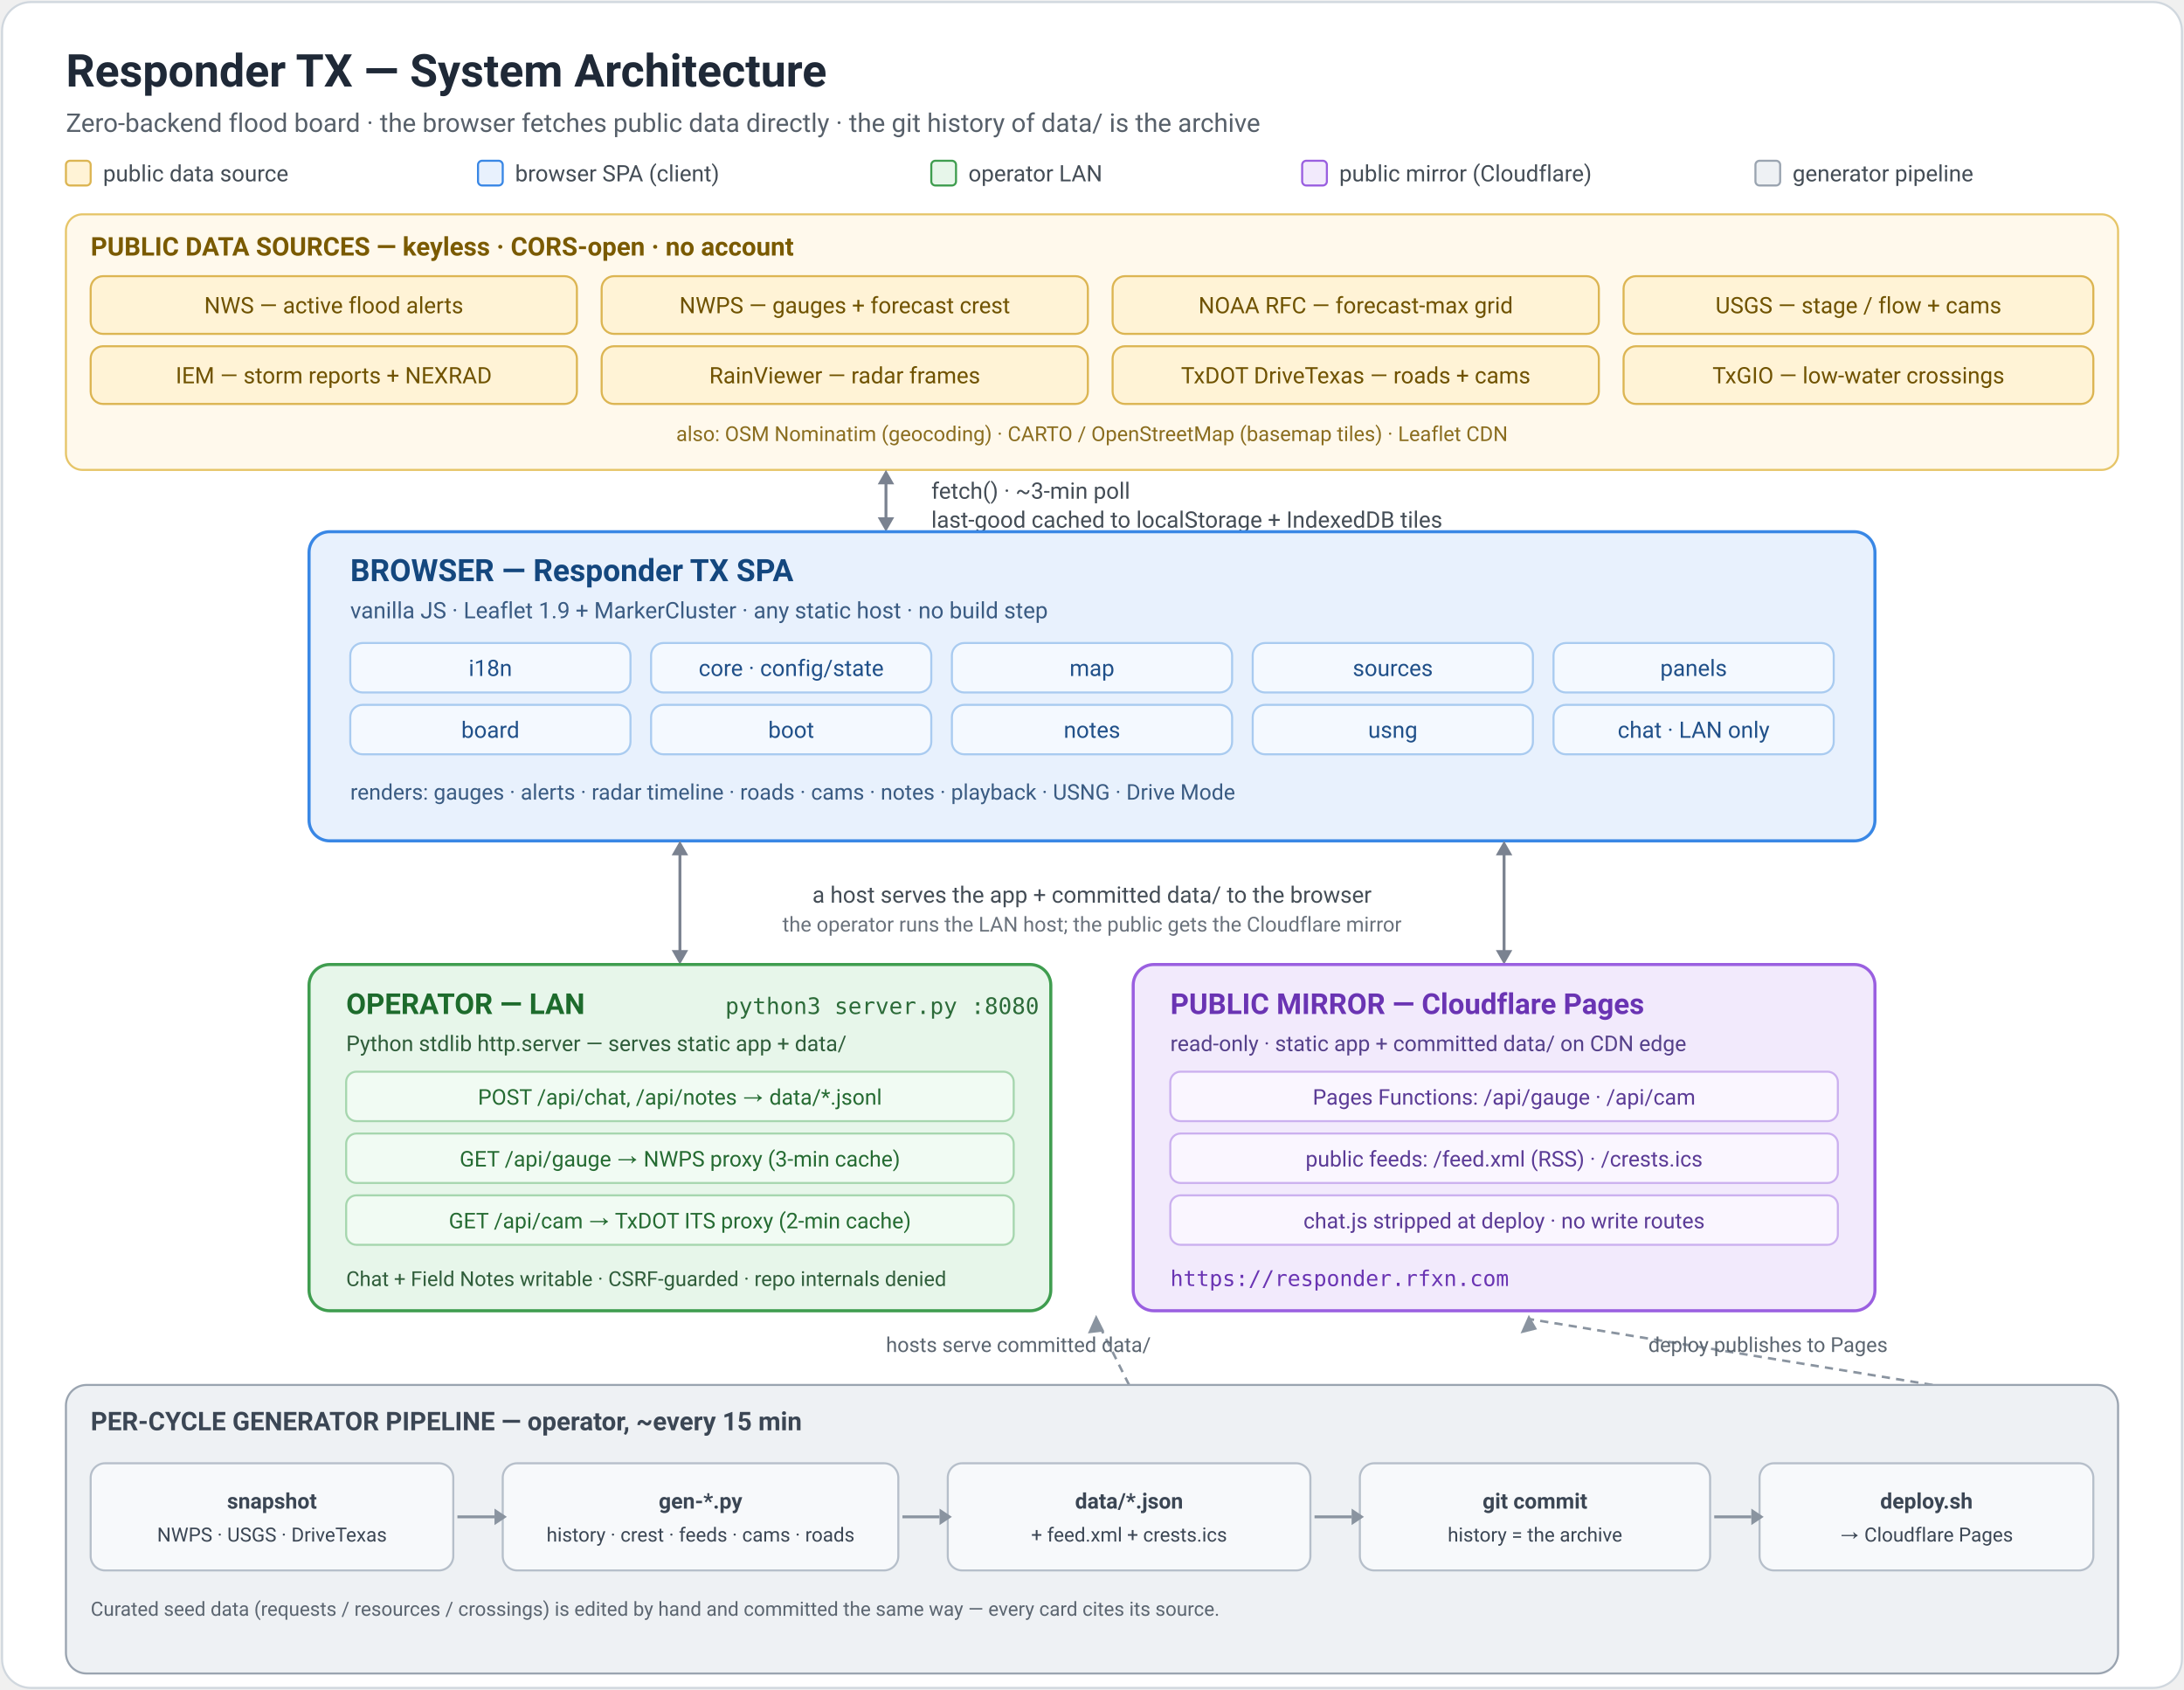
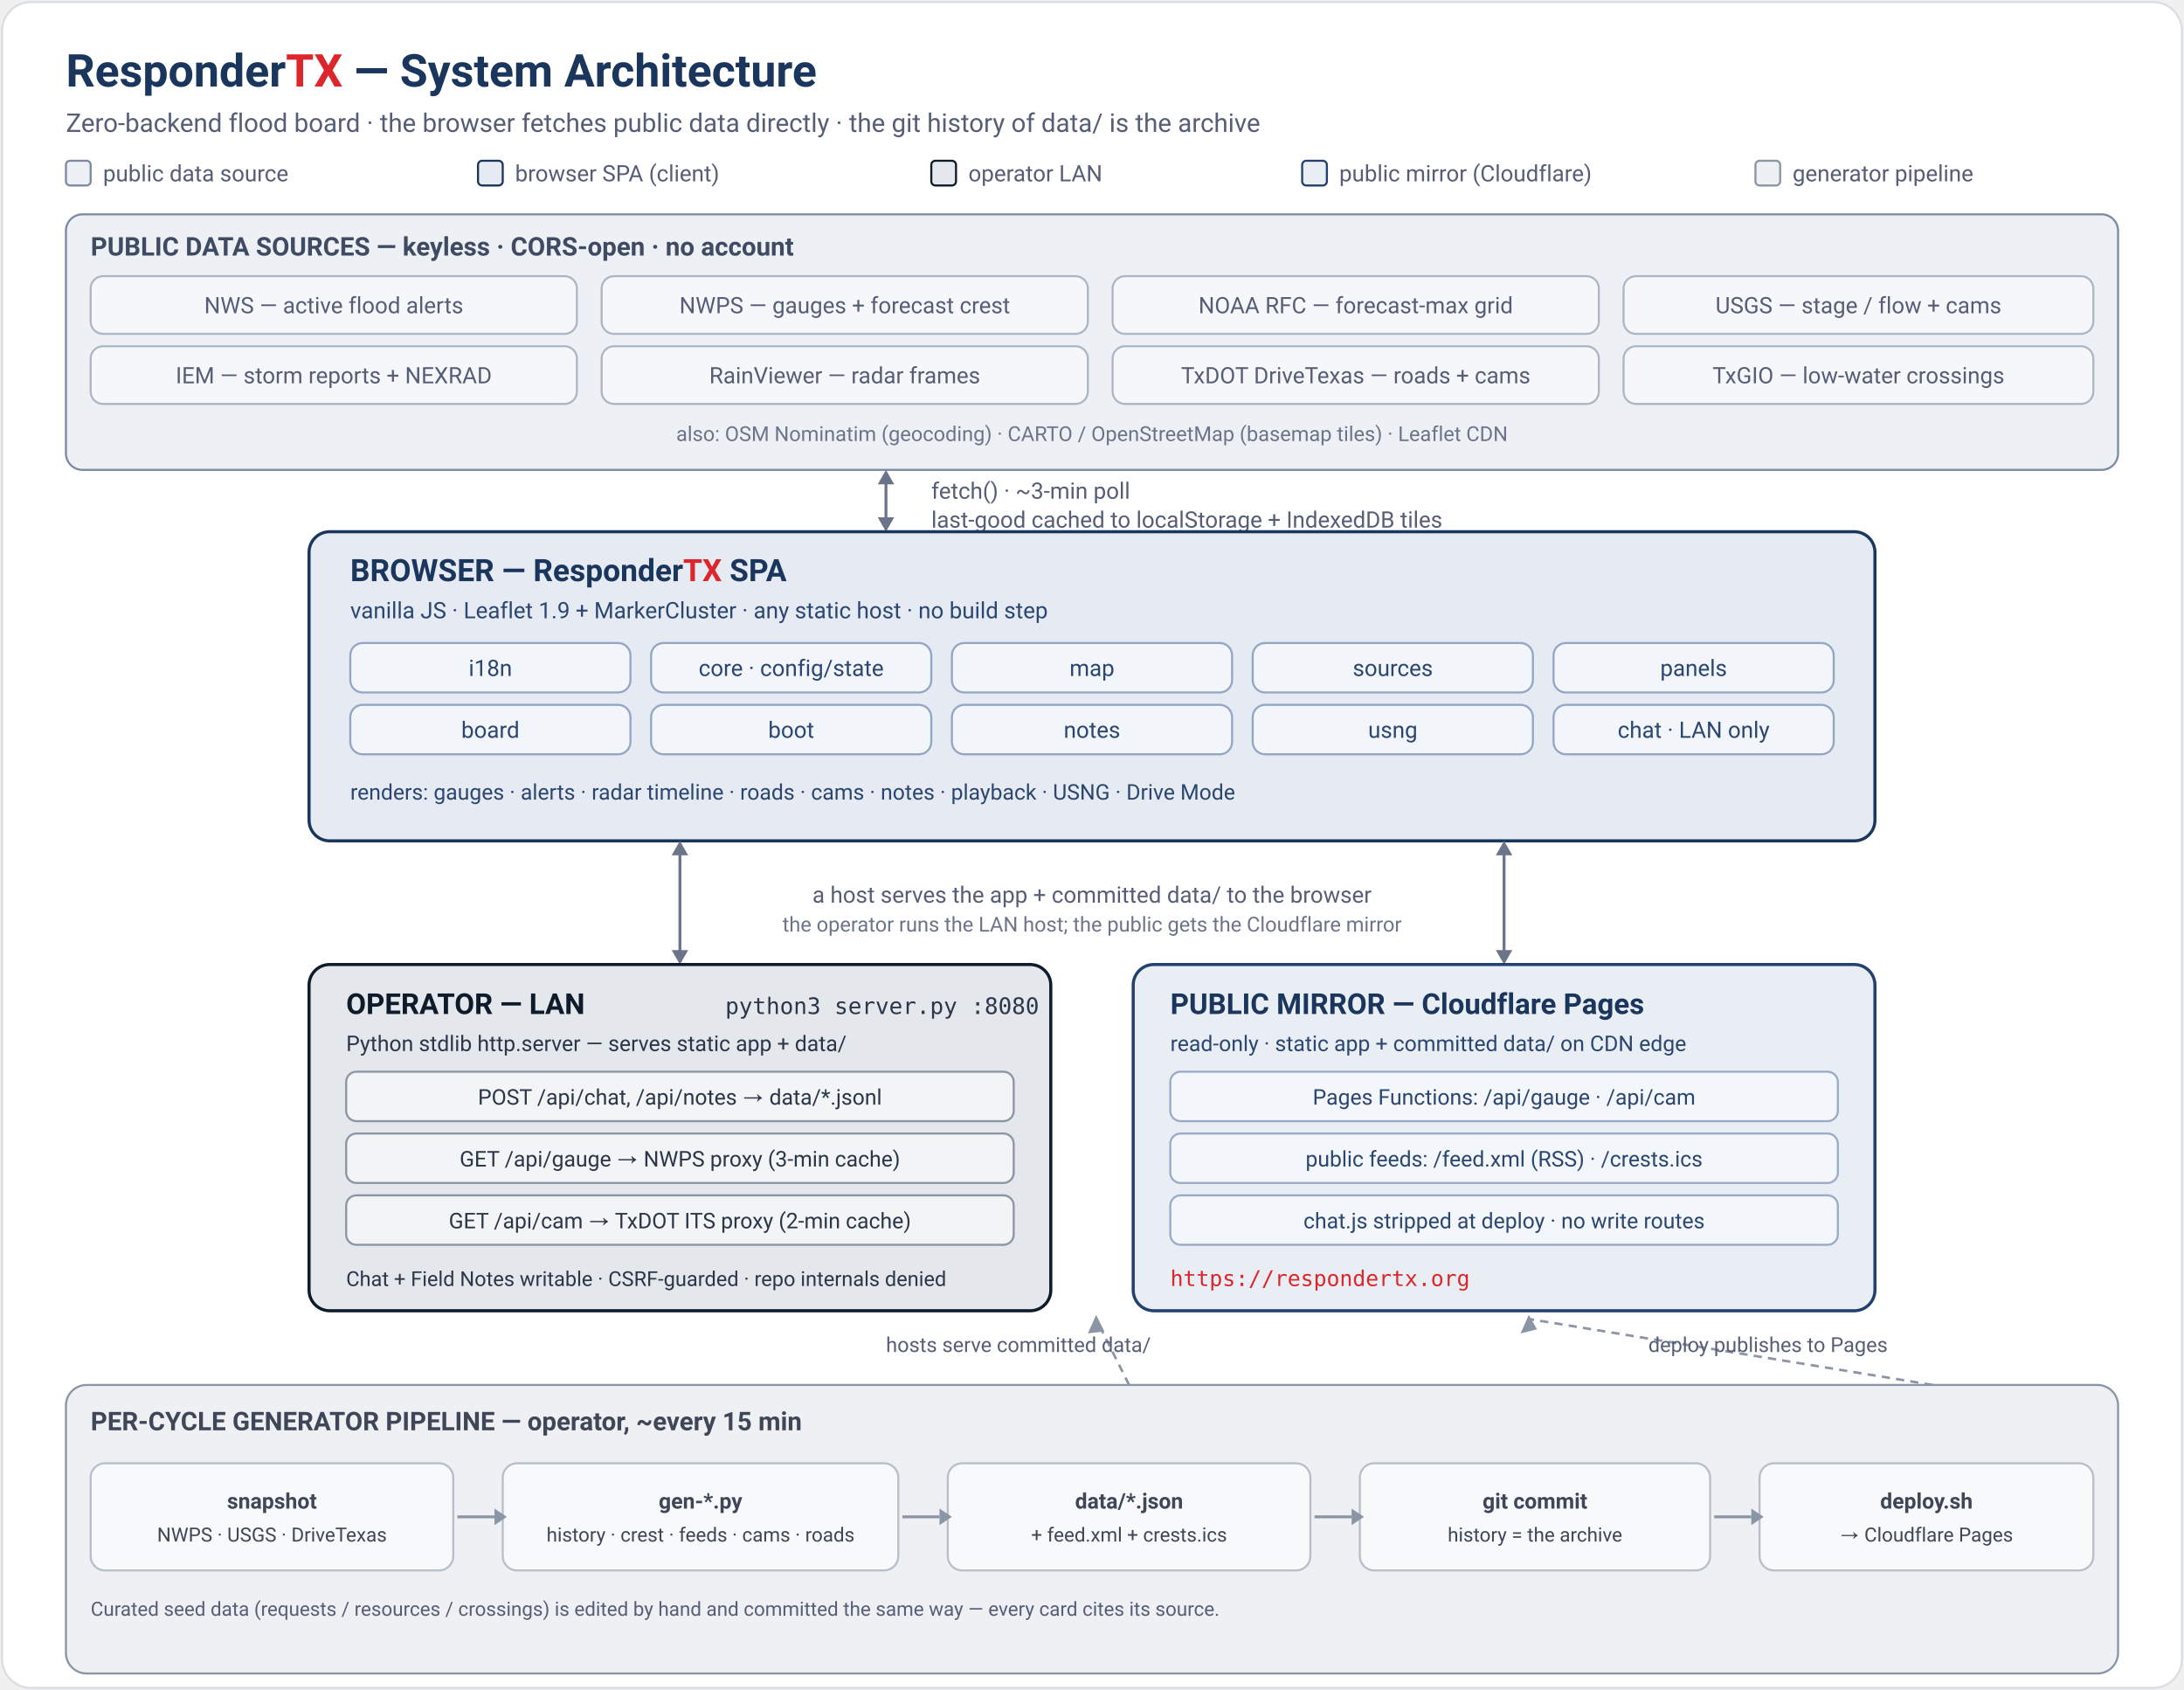
- <svg xmlns="http://www.w3.org/2000/svg" viewBox="0 0 1060 820" width="1060" height="820" font-family="system-ui, -apple-system, 'Segoe UI', Roboto, Helvetica, Arial, sans-serif" role="img" aria-label="Responder TX system architecture diagram">
-   <rect x="1" y="1" width="1058" height="818" rx="14" fill="#ffffff" stroke="#d0d7de" stroke-width="1" />
-   <text x="32" y="42" font-size="22" font-weight="700" fill="#1f2937">Responder TX — System Architecture</text>
-   <text x="32" y="64" font-size="12.5" fill="#57606a">Zero-backend flood board · the browser fetches public data directly · the git history of data/ is the archive</text>
-   <g font-size="11" fill="#444d56">
-     <rect x="32" y="78" width="12" height="12" rx="2" fill="#fff3d6" stroke="#dcb552" />
+ <svg xmlns="http://www.w3.org/2000/svg" viewBox="0 0 1060 820" width="1060" height="820" font-family="system-ui, -apple-system, 'Segoe UI', Roboto, Helvetica, Arial, sans-serif" role="img" aria-label="ResponderTX system architecture diagram">
+   <rect x="1" y="1" width="1058" height="818" rx="14" fill="#ffffff" stroke="#D9DEE3" stroke-width="1" />
+   <text x="32" y="42" font-size="22" font-weight="700" fill="#1B365D">Responder<tspan fill="#DC262B">TX</tspan> — System Architecture</text>
+   <text x="32" y="64" font-size="12.5" fill="#565E77">Zero-backend flood board · the browser fetches public data directly · the git history of data/ is the archive</text>
+   <g font-size="11" fill="#565E77">
+     <rect x="32" y="78" width="12" height="12" rx="2" fill="#edf0f5" stroke="#7c8aa3" />
    <text x="50" y="88">public data source</text>
-     <rect x="232" y="78" width="12" height="12" rx="2" fill="#e8f1fd" stroke="#3987e5" />
+     <rect x="232" y="78" width="12" height="12" rx="2" fill="#e6ebf3" stroke="#1B365D" />
    <text x="250" y="88">browser SPA (client)</text>
-     <rect x="452" y="78" width="12" height="12" rx="2" fill="#e7f6ea" stroke="#3f9d4f" />
+     <rect x="452" y="78" width="12" height="12" rx="2" fill="#e4e7ec" stroke="#0D1B2A" />
    <text x="470" y="88">operator LAN</text>
-     <rect x="632" y="78" width="12" height="12" rx="2" fill="#f2eafc" stroke="#9a5fe0" />
+     <rect x="632" y="78" width="12" height="12" rx="2" fill="#e9edf4" stroke="#24406e" />
    <text x="650" y="88">public mirror (Cloudflare)</text>
-     <rect x="852" y="78" width="12" height="12" rx="2" fill="#eef1f4" stroke="#9aa4b0" />
+     <rect x="852" y="78" width="12" height="12" rx="2" fill="#eef0f3" stroke="#8b95a5" />
    <text x="870" y="88">generator pipeline</text>
  </g>
-   <rect x="32" y="104" width="996" height="124" rx="8" fill="#fff9ec" stroke="#e6c568" />
-   <text x="44" y="124" font-size="12.5" font-weight="700" fill="#7a5a00">PUBLIC DATA SOURCES — keyless · CORS-open · no account</text>
-   <g font-size="11" fill="#6f5200">
-     <rect x="44" y="134" width="236" height="28" rx="6" fill="#fff3d6" stroke="#dcb552" />
+   <rect x="32" y="104" width="996" height="124" rx="8" fill="#edf0f5" stroke="#7c8aa3" />
+   <text x="44" y="124" font-size="12.5" font-weight="700" fill="#3f4a63">PUBLIC DATA SOURCES — keyless · CORS-open · no account</text>
+   <g font-size="11" fill="#565E77">
+     <rect x="44" y="134" width="236" height="28" rx="6" fill="#f6f7fb" stroke="#aeb6c6" />
    <text x="162" y="152" text-anchor="middle">NWS — active flood alerts</text>
-     <rect x="292" y="134" width="236" height="28" rx="6" fill="#fff3d6" stroke="#dcb552" />
+     <rect x="292" y="134" width="236" height="28" rx="6" fill="#f6f7fb" stroke="#aeb6c6" />
    <text x="410" y="152" text-anchor="middle">NWPS — gauges + forecast crest</text>
-     <rect x="540" y="134" width="236" height="28" rx="6" fill="#fff3d6" stroke="#dcb552" />
+     <rect x="540" y="134" width="236" height="28" rx="6" fill="#f6f7fb" stroke="#aeb6c6" />
    <text x="658" y="152" text-anchor="middle">NOAA RFC — forecast-max grid</text>
-     <rect x="788" y="134" width="228" height="28" rx="6" fill="#fff3d6" stroke="#dcb552" />
+     <rect x="788" y="134" width="228" height="28" rx="6" fill="#f6f7fb" stroke="#aeb6c6" />
    <text x="902" y="152" text-anchor="middle">USGS — stage / flow + cams</text>
-     <rect x="44" y="168" width="236" height="28" rx="6" fill="#fff3d6" stroke="#dcb552" />
+     <rect x="44" y="168" width="236" height="28" rx="6" fill="#f6f7fb" stroke="#aeb6c6" />
    <text x="162" y="186" text-anchor="middle">IEM — storm reports + NEXRAD</text>
-     <rect x="292" y="168" width="236" height="28" rx="6" fill="#fff3d6" stroke="#dcb552" />
+     <rect x="292" y="168" width="236" height="28" rx="6" fill="#f6f7fb" stroke="#aeb6c6" />
    <text x="410" y="186" text-anchor="middle">RainViewer — radar frames</text>
-     <rect x="540" y="168" width="236" height="28" rx="6" fill="#fff3d6" stroke="#dcb552" />
+     <rect x="540" y="168" width="236" height="28" rx="6" fill="#f6f7fb" stroke="#aeb6c6" />
    <text x="658" y="186" text-anchor="middle">TxDOT DriveTexas — roads + cams</text>
-     <rect x="788" y="168" width="228" height="28" rx="6" fill="#fff3d6" stroke="#dcb552" />
+     <rect x="788" y="168" width="228" height="28" rx="6" fill="#f6f7fb" stroke="#aeb6c6" />
    <text x="902" y="186" text-anchor="middle">TxGIO — low-water crossings</text>
  </g>
-   <text x="530" y="214" font-size="10" fill="#8a6d1f" text-anchor="middle">also: OSM Nominatim (geocoding) · CARTO / OpenStreetMap (basemap tiles) · Leaflet CDN</text>
-   <line x1="430" y1="234" x2="430" y2="252" stroke="#7a8290" stroke-width="1.4" />
-   <polygon points="426,235 434,235 430,228" fill="#7a8290" />
-   <polygon points="426,251 434,251 430,258" fill="#7a8290" />
-   <text x="452" y="242" font-size="11" fill="#444d56">fetch() · ~3-min poll</text>
-   <text x="452" y="256" font-size="11" fill="#444d56">last-good cached to localStorage + IndexedDB tiles</text>
-   <rect x="150" y="258" width="760" height="150" rx="10" fill="#e8f1fd" stroke="#3987e5" stroke-width="1.5" />
-   <text x="170" y="282" font-size="15" font-weight="700" fill="#14477e">BROWSER — Responder TX SPA</text>
-   <text x="170" y="300" font-size="11" fill="#3a5b82">vanilla JS · Leaflet 1.9 + MarkerCluster · any static host · no build step</text>
-   <g font-size="11" fill="#205089">
-     <rect x="170" y="312" width="136" height="24" rx="6" fill="#f4f9ff" stroke="#a9cbf0" />
+   <text x="530" y="214" font-size="10" fill="#6b7488" text-anchor="middle">also: OSM Nominatim (geocoding) · CARTO / OpenStreetMap (basemap tiles) · Leaflet CDN</text>
+   <line x1="430" y1="234" x2="430" y2="252" stroke="#6b7488" stroke-width="1.4" />
+   <polygon points="426,235 434,235 430,228" fill="#6b7488" />
+   <polygon points="426,251 434,251 430,258" fill="#6b7488" />
+   <text x="452" y="242" font-size="11" fill="#565E77">fetch() · ~3-min poll</text>
+   <text x="452" y="256" font-size="11" fill="#565E77">last-good cached to localStorage + IndexedDB tiles</text>
+   <rect x="150" y="258" width="760" height="150" rx="10" fill="#e6ebf3" stroke="#1B365D" stroke-width="1.5" />
+   <text x="170" y="282" font-size="15" font-weight="700" fill="#1B365D">BROWSER — Responder<tspan fill="#DC262B">TX</tspan> SPA</text>
+   <text x="170" y="300" font-size="11" fill="#2b4670">vanilla JS · Leaflet 1.9 + MarkerCluster · any static host · no build step</text>
+   <g font-size="11" fill="#2b4670">
+     <rect x="170" y="312" width="136" height="24" rx="6" fill="#f2f5fa" stroke="#93a6c4" />
    <text x="238" y="328" text-anchor="middle">i18n</text>
-     <rect x="316" y="312" width="136" height="24" rx="6" fill="#f4f9ff" stroke="#a9cbf0" />
+     <rect x="316" y="312" width="136" height="24" rx="6" fill="#f2f5fa" stroke="#93a6c4" />
    <text x="384" y="328" text-anchor="middle">core · config/state</text>
-     <rect x="462" y="312" width="136" height="24" rx="6" fill="#f4f9ff" stroke="#a9cbf0" />
+     <rect x="462" y="312" width="136" height="24" rx="6" fill="#f2f5fa" stroke="#93a6c4" />
    <text x="530" y="328" text-anchor="middle">map</text>
-     <rect x="608" y="312" width="136" height="24" rx="6" fill="#f4f9ff" stroke="#a9cbf0" />
+     <rect x="608" y="312" width="136" height="24" rx="6" fill="#f2f5fa" stroke="#93a6c4" />
    <text x="676" y="328" text-anchor="middle">sources</text>
-     <rect x="754" y="312" width="136" height="24" rx="6" fill="#f4f9ff" stroke="#a9cbf0" />
+     <rect x="754" y="312" width="136" height="24" rx="6" fill="#f2f5fa" stroke="#93a6c4" />
    <text x="822" y="328" text-anchor="middle">panels</text>
-     <rect x="170" y="342" width="136" height="24" rx="6" fill="#f4f9ff" stroke="#a9cbf0" />
+     <rect x="170" y="342" width="136" height="24" rx="6" fill="#f2f5fa" stroke="#93a6c4" />
    <text x="238" y="358" text-anchor="middle">board</text>
-     <rect x="316" y="342" width="136" height="24" rx="6" fill="#f4f9ff" stroke="#a9cbf0" />
+     <rect x="316" y="342" width="136" height="24" rx="6" fill="#f2f5fa" stroke="#93a6c4" />
    <text x="384" y="358" text-anchor="middle">boot</text>
-     <rect x="462" y="342" width="136" height="24" rx="6" fill="#f4f9ff" stroke="#a9cbf0" />
+     <rect x="462" y="342" width="136" height="24" rx="6" fill="#f2f5fa" stroke="#93a6c4" />
    <text x="530" y="358" text-anchor="middle">notes</text>
-     <rect x="608" y="342" width="136" height="24" rx="6" fill="#f4f9ff" stroke="#a9cbf0" />
+     <rect x="608" y="342" width="136" height="24" rx="6" fill="#f2f5fa" stroke="#93a6c4" />
    <text x="676" y="358" text-anchor="middle">usng</text>
-     <rect x="754" y="342" width="136" height="24" rx="6" fill="#f4f9ff" stroke="#a9cbf0" />
+     <rect x="754" y="342" width="136" height="24" rx="6" fill="#f2f5fa" stroke="#93a6c4" />
    <text x="822" y="358" text-anchor="middle">chat · LAN only</text>
  </g>
-   <text x="170" y="388" font-size="10.5" fill="#3a5b82">renders: gauges · alerts · radar timeline · roads · cams · notes · playback · USNG · Drive Mode</text>
-   <line x1="330" y1="414" x2="330" y2="462" stroke="#7a8290" stroke-width="1.4" />
-   <polygon points="326,415 334,415 330,408" fill="#7a8290" />
-   <polygon points="326,461 334,461 330,468" fill="#7a8290" />
-   <line x1="730" y1="414" x2="730" y2="462" stroke="#7a8290" stroke-width="1.4" />
-   <polygon points="726,415 734,415 730,408" fill="#7a8290" />
-   <polygon points="726,461 734,461 730,468" fill="#7a8290" />
-   <text x="530" y="438" font-size="11" fill="#444d56" text-anchor="middle">a host serves the app + committed data/ to the browser</text>
-   <text x="530" y="452" font-size="10" fill="#6a727c" text-anchor="middle">the operator runs the LAN host; the public gets the Cloudflare mirror</text>
-   <rect x="150" y="468" width="360" height="168" rx="10" fill="#e7f6ea" stroke="#3f9d4f" stroke-width="1.5" />
-   <text x="168" y="492" font-size="14" font-weight="700" fill="#1d6b2c">OPERATOR — LAN</text>
-   <text x="352" y="492" font-size="11" fill="#2c6b39" font-family="ui-monospace, Consolas, monospace">python3 server.py :8080</text>
-   <text x="168" y="510" font-size="10.5" fill="#2f5d3a">Python stdlib http.server — serves static app + data/</text>
-   <g font-size="10.5" fill="#256b32">
-     <rect x="168" y="520" width="324" height="24" rx="5" fill="#f1fbf3" stroke="#a6d6ae" />
+   <text x="170" y="388" font-size="10.5" fill="#2b4670">renders: gauges · alerts · radar timeline · roads · cams · notes · playback · USNG · Drive Mode</text>
+   <line x1="330" y1="414" x2="330" y2="462" stroke="#6b7488" stroke-width="1.4" />
+   <polygon points="326,415 334,415 330,408" fill="#6b7488" />
+   <polygon points="326,461 334,461 330,468" fill="#6b7488" />
+   <line x1="730" y1="414" x2="730" y2="462" stroke="#6b7488" stroke-width="1.4" />
+   <polygon points="726,415 734,415 730,408" fill="#6b7488" />
+   <polygon points="726,461 734,461 730,468" fill="#6b7488" />
+   <text x="530" y="438" font-size="11" fill="#565E77" text-anchor="middle">a host serves the app + committed data/ to the browser</text>
+   <text x="530" y="452" font-size="10" fill="#6b7488" text-anchor="middle">the operator runs the LAN host; the public gets the Cloudflare mirror</text>
+   <rect x="150" y="468" width="360" height="168" rx="10" fill="#e4e7ec" stroke="#0D1B2A" stroke-width="1.5" />
+   <text x="168" y="492" font-size="14" font-weight="700" fill="#0D1B2A">OPERATOR — LAN</text>
+   <text x="352" y="492" font-size="11" fill="#2b3648" font-family="ui-monospace, Consolas, monospace">python3 server.py :8080</text>
+   <text x="168" y="510" font-size="10.5" fill="#2b3648">Python stdlib http.server — serves static app + data/</text>
+   <g font-size="10.5" fill="#2b3648">
+     <rect x="168" y="520" width="324" height="24" rx="5" fill="#f2f4f6" stroke="#8b95a5" />
    <text x="330" y="536" text-anchor="middle">POST /api/chat, /api/notes → data/*.jsonl</text>
-     <rect x="168" y="550" width="324" height="24" rx="5" fill="#f1fbf3" stroke="#a6d6ae" />
+     <rect x="168" y="550" width="324" height="24" rx="5" fill="#f2f4f6" stroke="#8b95a5" />
    <text x="330" y="566" text-anchor="middle">GET /api/gauge → NWPS proxy (3-min cache)</text>
-     <rect x="168" y="580" width="324" height="24" rx="5" fill="#f1fbf3" stroke="#a6d6ae" />
+     <rect x="168" y="580" width="324" height="24" rx="5" fill="#f2f4f6" stroke="#8b95a5" />
    <text x="330" y="596" text-anchor="middle">GET /api/cam → TxDOT ITS proxy (2-min cache)</text>
  </g>
-   <text x="168" y="624" font-size="10" fill="#2f5d3a">Chat + Field Notes writable · CSRF-guarded · repo internals denied</text>
-   <rect x="550" y="468" width="360" height="168" rx="10" fill="#f2eafc" stroke="#9a5fe0" stroke-width="1.5" />
-   <text x="568" y="492" font-size="14" font-weight="700" fill="#6a34b3">PUBLIC MIRROR — Cloudflare Pages</text>
-   <text x="568" y="510" font-size="10.5" fill="#55408a">read-only · static app + committed data/ on CDN edge</text>
-   <g font-size="10.5" fill="#5b3b96">
-     <rect x="568" y="520" width="324" height="24" rx="5" fill="#faf6ff" stroke="#cbb0ef" />
+   <text x="168" y="624" font-size="10" fill="#2b3648">Chat + Field Notes writable · CSRF-guarded · repo internals denied</text>
+   <rect x="550" y="468" width="360" height="168" rx="10" fill="#e9edf4" stroke="#24406e" stroke-width="1.5" />
+   <text x="568" y="492" font-size="14" font-weight="700" fill="#1B365D">PUBLIC MIRROR — Cloudflare Pages</text>
+   <text x="568" y="510" font-size="10.5" fill="#2b4670">read-only · static app + committed data/ on CDN edge</text>
+   <g font-size="10.5" fill="#2b4670">
+     <rect x="568" y="520" width="324" height="24" rx="5" fill="#f3f6fb" stroke="#9aabc8" />
    <text x="730" y="536" text-anchor="middle">Pages Functions: /api/gauge · /api/cam</text>
-     <rect x="568" y="550" width="324" height="24" rx="5" fill="#faf6ff" stroke="#cbb0ef" />
+     <rect x="568" y="550" width="324" height="24" rx="5" fill="#f3f6fb" stroke="#9aabc8" />
    <text x="730" y="566" text-anchor="middle">public feeds: /feed.xml (RSS) · /crests.ics</text>
-     <rect x="568" y="580" width="324" height="24" rx="5" fill="#faf6ff" stroke="#cbb0ef" />
+     <rect x="568" y="580" width="324" height="24" rx="5" fill="#f3f6fb" stroke="#9aabc8" />
    <text x="730" y="596" text-anchor="middle">chat.js stripped at deploy · no write routes</text>
  </g>
-   <text x="568" y="624" font-size="10.5" fill="#6a34b3" font-family="ui-monospace, Consolas, monospace">https://responder.rfxn.com</text>
-   <line x1="548" y1="672" x2="532" y2="640" stroke="#8a94a0" stroke-width="1.2" stroke-dasharray="4,3" />
-   <polygon points="528,647 536,646 532,638" fill="#8a94a0" />
-   <text x="430" y="656" font-size="10" fill="#5b6570">hosts serve committed data/</text>
-   <line x1="938" y1="672" x2="742" y2="640" stroke="#8a94a0" stroke-width="1.2" stroke-dasharray="4,3" />
-   <polygon points="738,647 746,645 742,638" fill="#8a94a0" />
-   <text x="800" y="656" font-size="10" fill="#5b6570">deploy publishes to Pages</text>
-   <rect x="32" y="672" width="996" height="140" rx="10" fill="#eef1f4" stroke="#9aa4b0" />
-   <text x="44" y="694" font-size="12.5" font-weight="700" fill="#3b4654">PER-CYCLE GENERATOR PIPELINE — operator, ~every 15 min</text>
-   <g font-size="10.5" fill="#3b4654">
+   <text x="568" y="624" font-size="10.5" fill="#DC262B" font-family="ui-monospace, Consolas, monospace">https://respondertx.org</text>
+   <line x1="548" y1="672" x2="532" y2="640" stroke="#8b95a5" stroke-width="1.2" stroke-dasharray="4,3" />
+   <polygon points="528,647 536,646 532,638" fill="#8b95a5" />
+   <text x="430" y="656" font-size="10" fill="#565E77">hosts serve committed data/</text>
+   <line x1="938" y1="672" x2="742" y2="640" stroke="#8b95a5" stroke-width="1.2" stroke-dasharray="4,3" />
+   <polygon points="738,647 746,645 742,638" fill="#8b95a5" />
+   <text x="800" y="656" font-size="10" fill="#565E77">deploy publishes to Pages</text>
+   <rect x="32" y="672" width="996" height="140" rx="10" fill="#eef0f3" stroke="#8b95a5" />
+   <text x="44" y="694" font-size="12.5" font-weight="700" fill="#3f4658">PER-CYCLE GENERATOR PIPELINE — operator, ~every 15 min</text>
+   <g font-size="10.5" fill="#3f4658">
    <rect x="44" y="710" width="176" height="52" rx="7" fill="#f7f9fb" stroke="#b6bfca" />
    <text x="132" y="732" text-anchor="middle" font-weight="600">snapshot</text>
    <text x="132" y="748" text-anchor="middle" font-size="9.5">NWPS · USGS · DriveTexas</text>
    <rect x="244" y="710" width="192" height="52" rx="7" fill="#f7f9fb" stroke="#b6bfca" />
    <text x="340" y="732" text-anchor="middle" font-weight="600">gen-*.py</text>
    <text x="340" y="748" text-anchor="middle" font-size="9.5">history · crest · feeds · cams · roads</text>
    <rect x="460" y="710" width="176" height="52" rx="7" fill="#f7f9fb" stroke="#b6bfca" />
    <text x="548" y="732" text-anchor="middle" font-weight="600">data/*.json</text>
    <text x="548" y="748" text-anchor="middle" font-size="9.5">+ feed.xml + crests.ics</text>
    <rect x="660" y="710" width="170" height="52" rx="7" fill="#f7f9fb" stroke="#b6bfca" />
    <text x="745" y="732" text-anchor="middle" font-weight="600">git commit</text>
    <text x="745" y="748" text-anchor="middle" font-size="9.5">history = the archive</text>
    <rect x="854" y="710" width="162" height="52" rx="7" fill="#f7f9fb" stroke="#b6bfca" />
    <text x="935" y="732" text-anchor="middle" font-weight="600">deploy.sh</text>
    <text x="935" y="748" text-anchor="middle" font-size="9.5">→ Cloudflare Pages</text>
  </g>
-   <g fill="#8a94a0">
-     <line x1="222" y1="736" x2="240" y2="736" stroke="#8a94a0" stroke-width="1.4" />
+   <g fill="#8b95a5">
+     <line x1="222" y1="736" x2="240" y2="736" stroke="#8b95a5" stroke-width="1.4" />
    <polygon points="240,732 240,740 246,736" />
-     <line x1="438" y1="736" x2="456" y2="736" stroke="#8a94a0" stroke-width="1.4" />
+     <line x1="438" y1="736" x2="456" y2="736" stroke="#8b95a5" stroke-width="1.4" />
    <polygon points="456,732 456,740 462,736" />
-     <line x1="638" y1="736" x2="656" y2="736" stroke="#8a94a0" stroke-width="1.4" />
+     <line x1="638" y1="736" x2="656" y2="736" stroke="#8b95a5" stroke-width="1.4" />
    <polygon points="656,732 656,740 662,736" />
-     <line x1="832" y1="736" x2="850" y2="736" stroke="#8a94a0" stroke-width="1.4" />
+     <line x1="832" y1="736" x2="850" y2="736" stroke="#8b95a5" stroke-width="1.4" />
    <polygon points="850,732 850,740 856,736" />
  </g>
-   <text x="44" y="784" font-size="9.5" fill="#5b6570">Curated seed data (requests / resources / crossings) is edited by hand and committed the same way — every card cites its source.</text>
+   <text x="44" y="784" font-size="9.5" fill="#565E77">Curated seed data (requests / resources / crossings) is edited by hand and committed the same way — every card cites its source.</text>
</svg>
